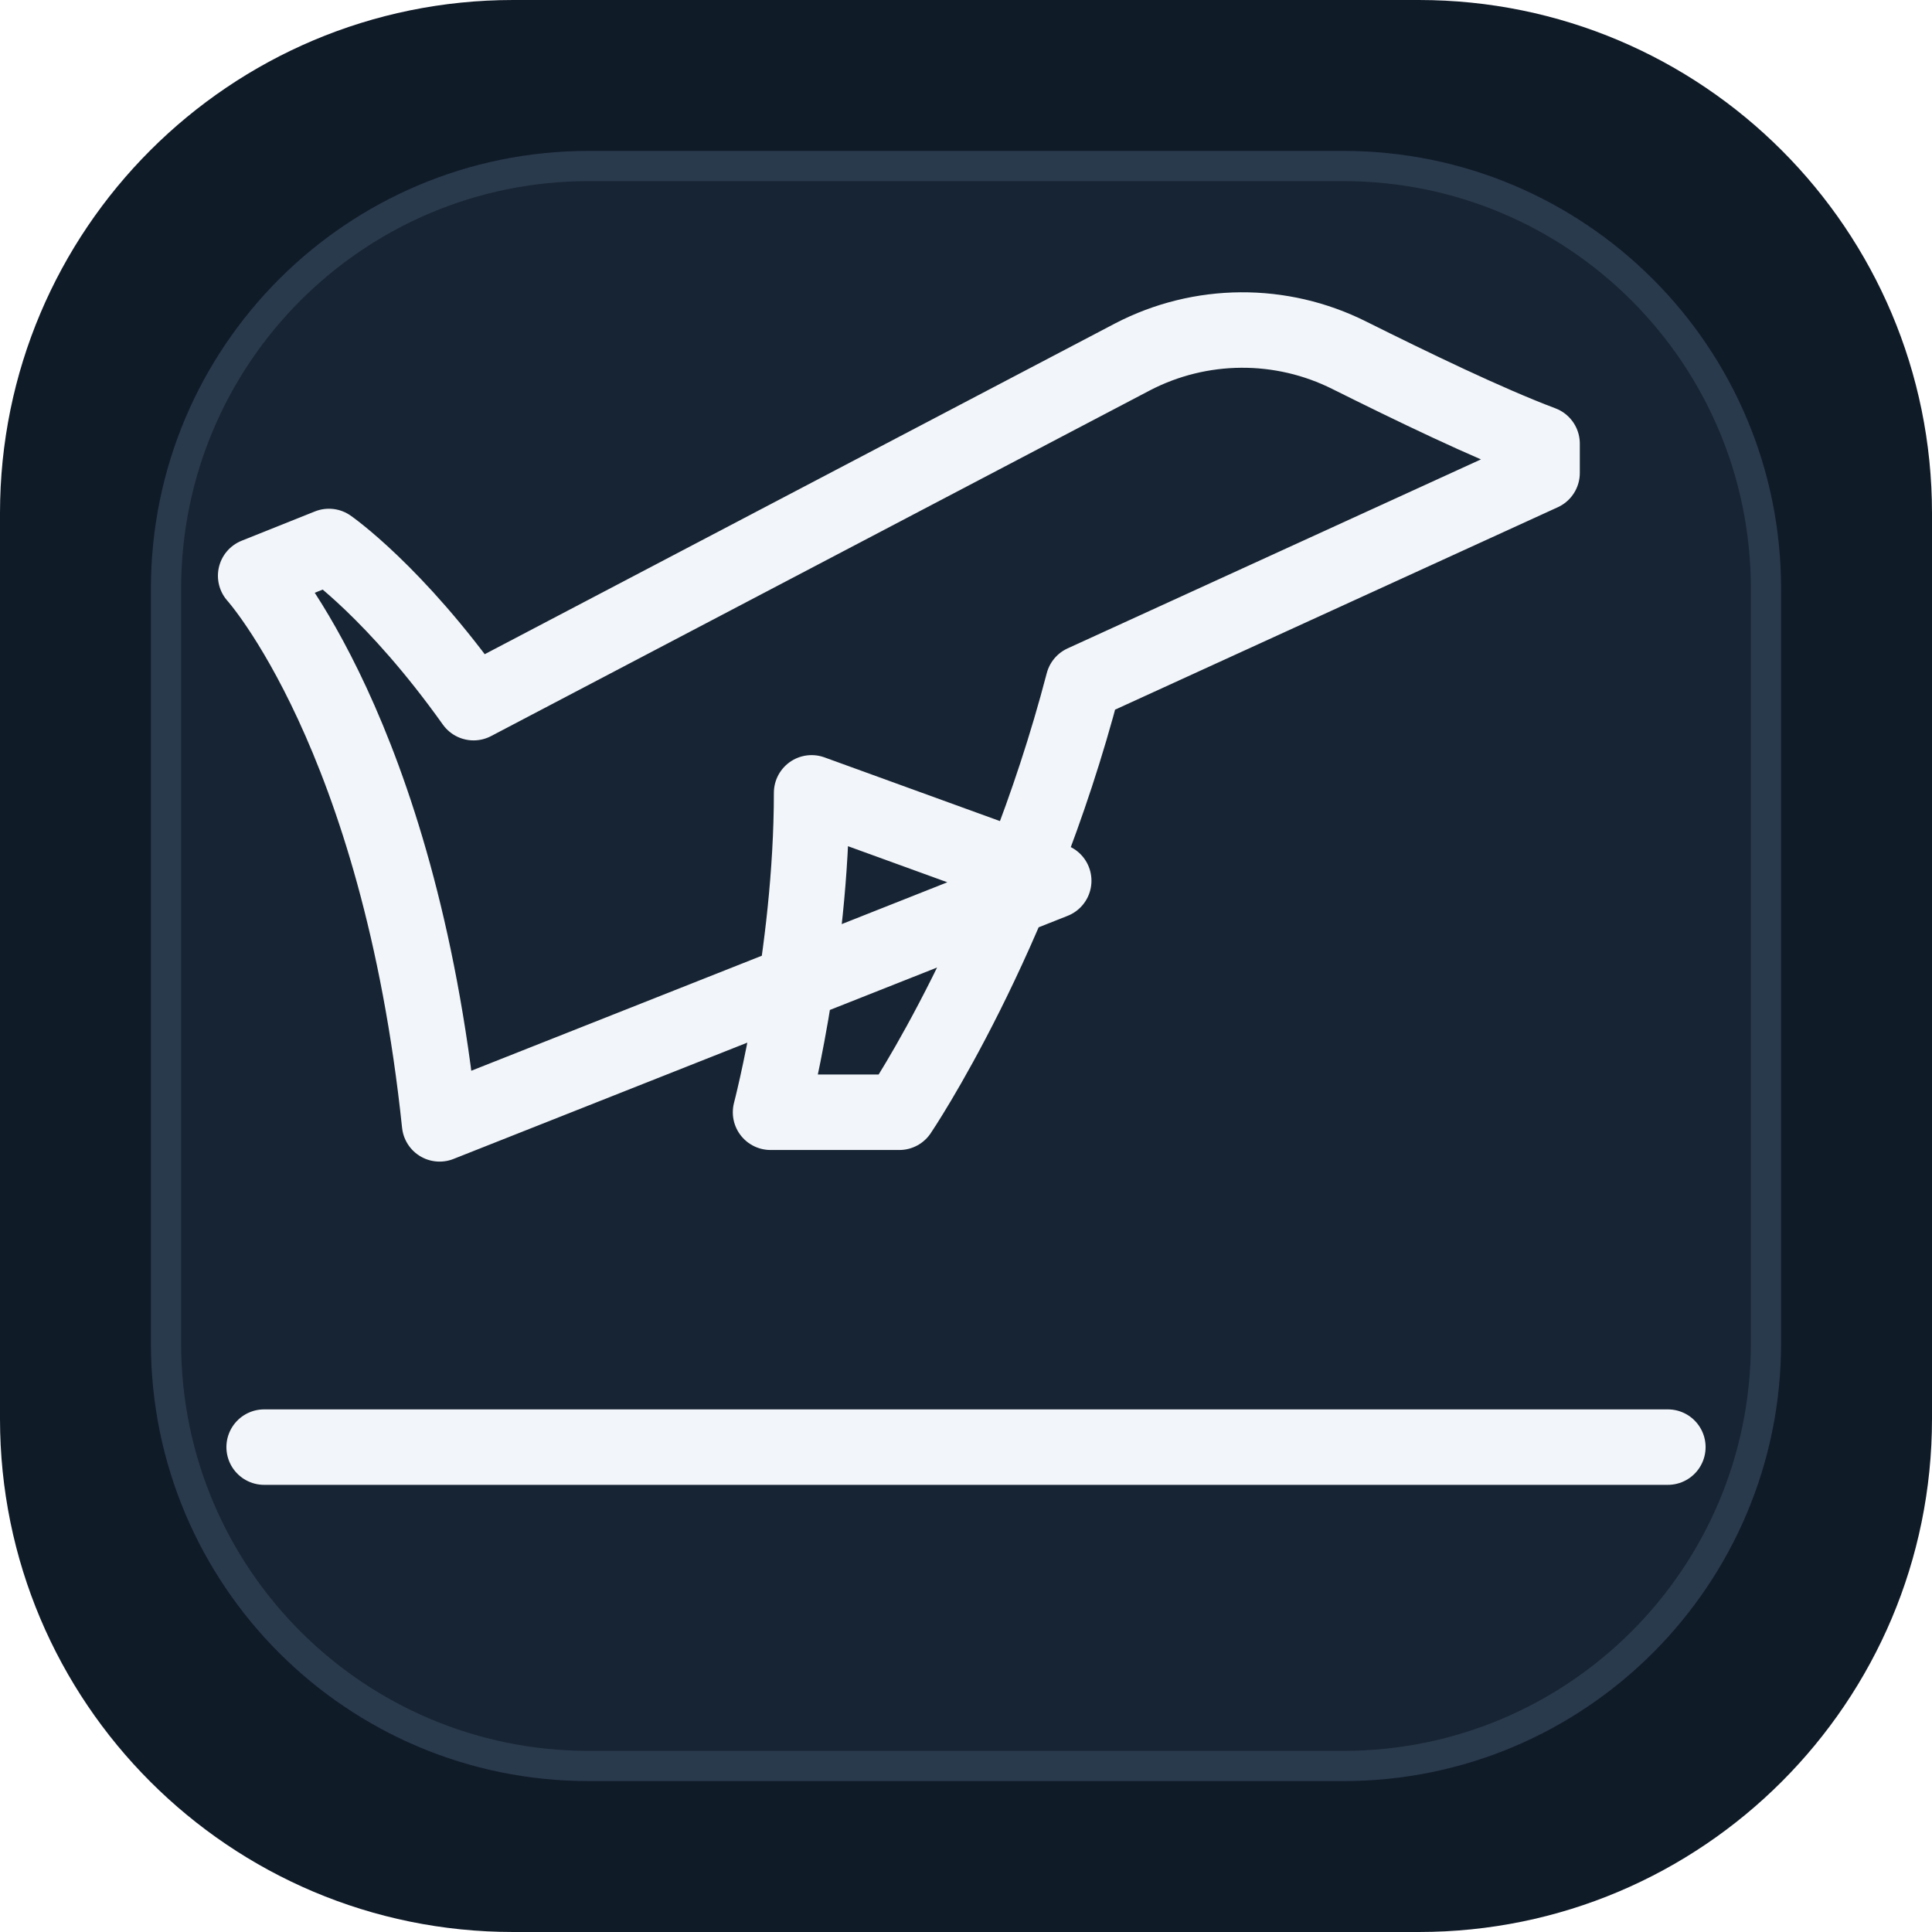
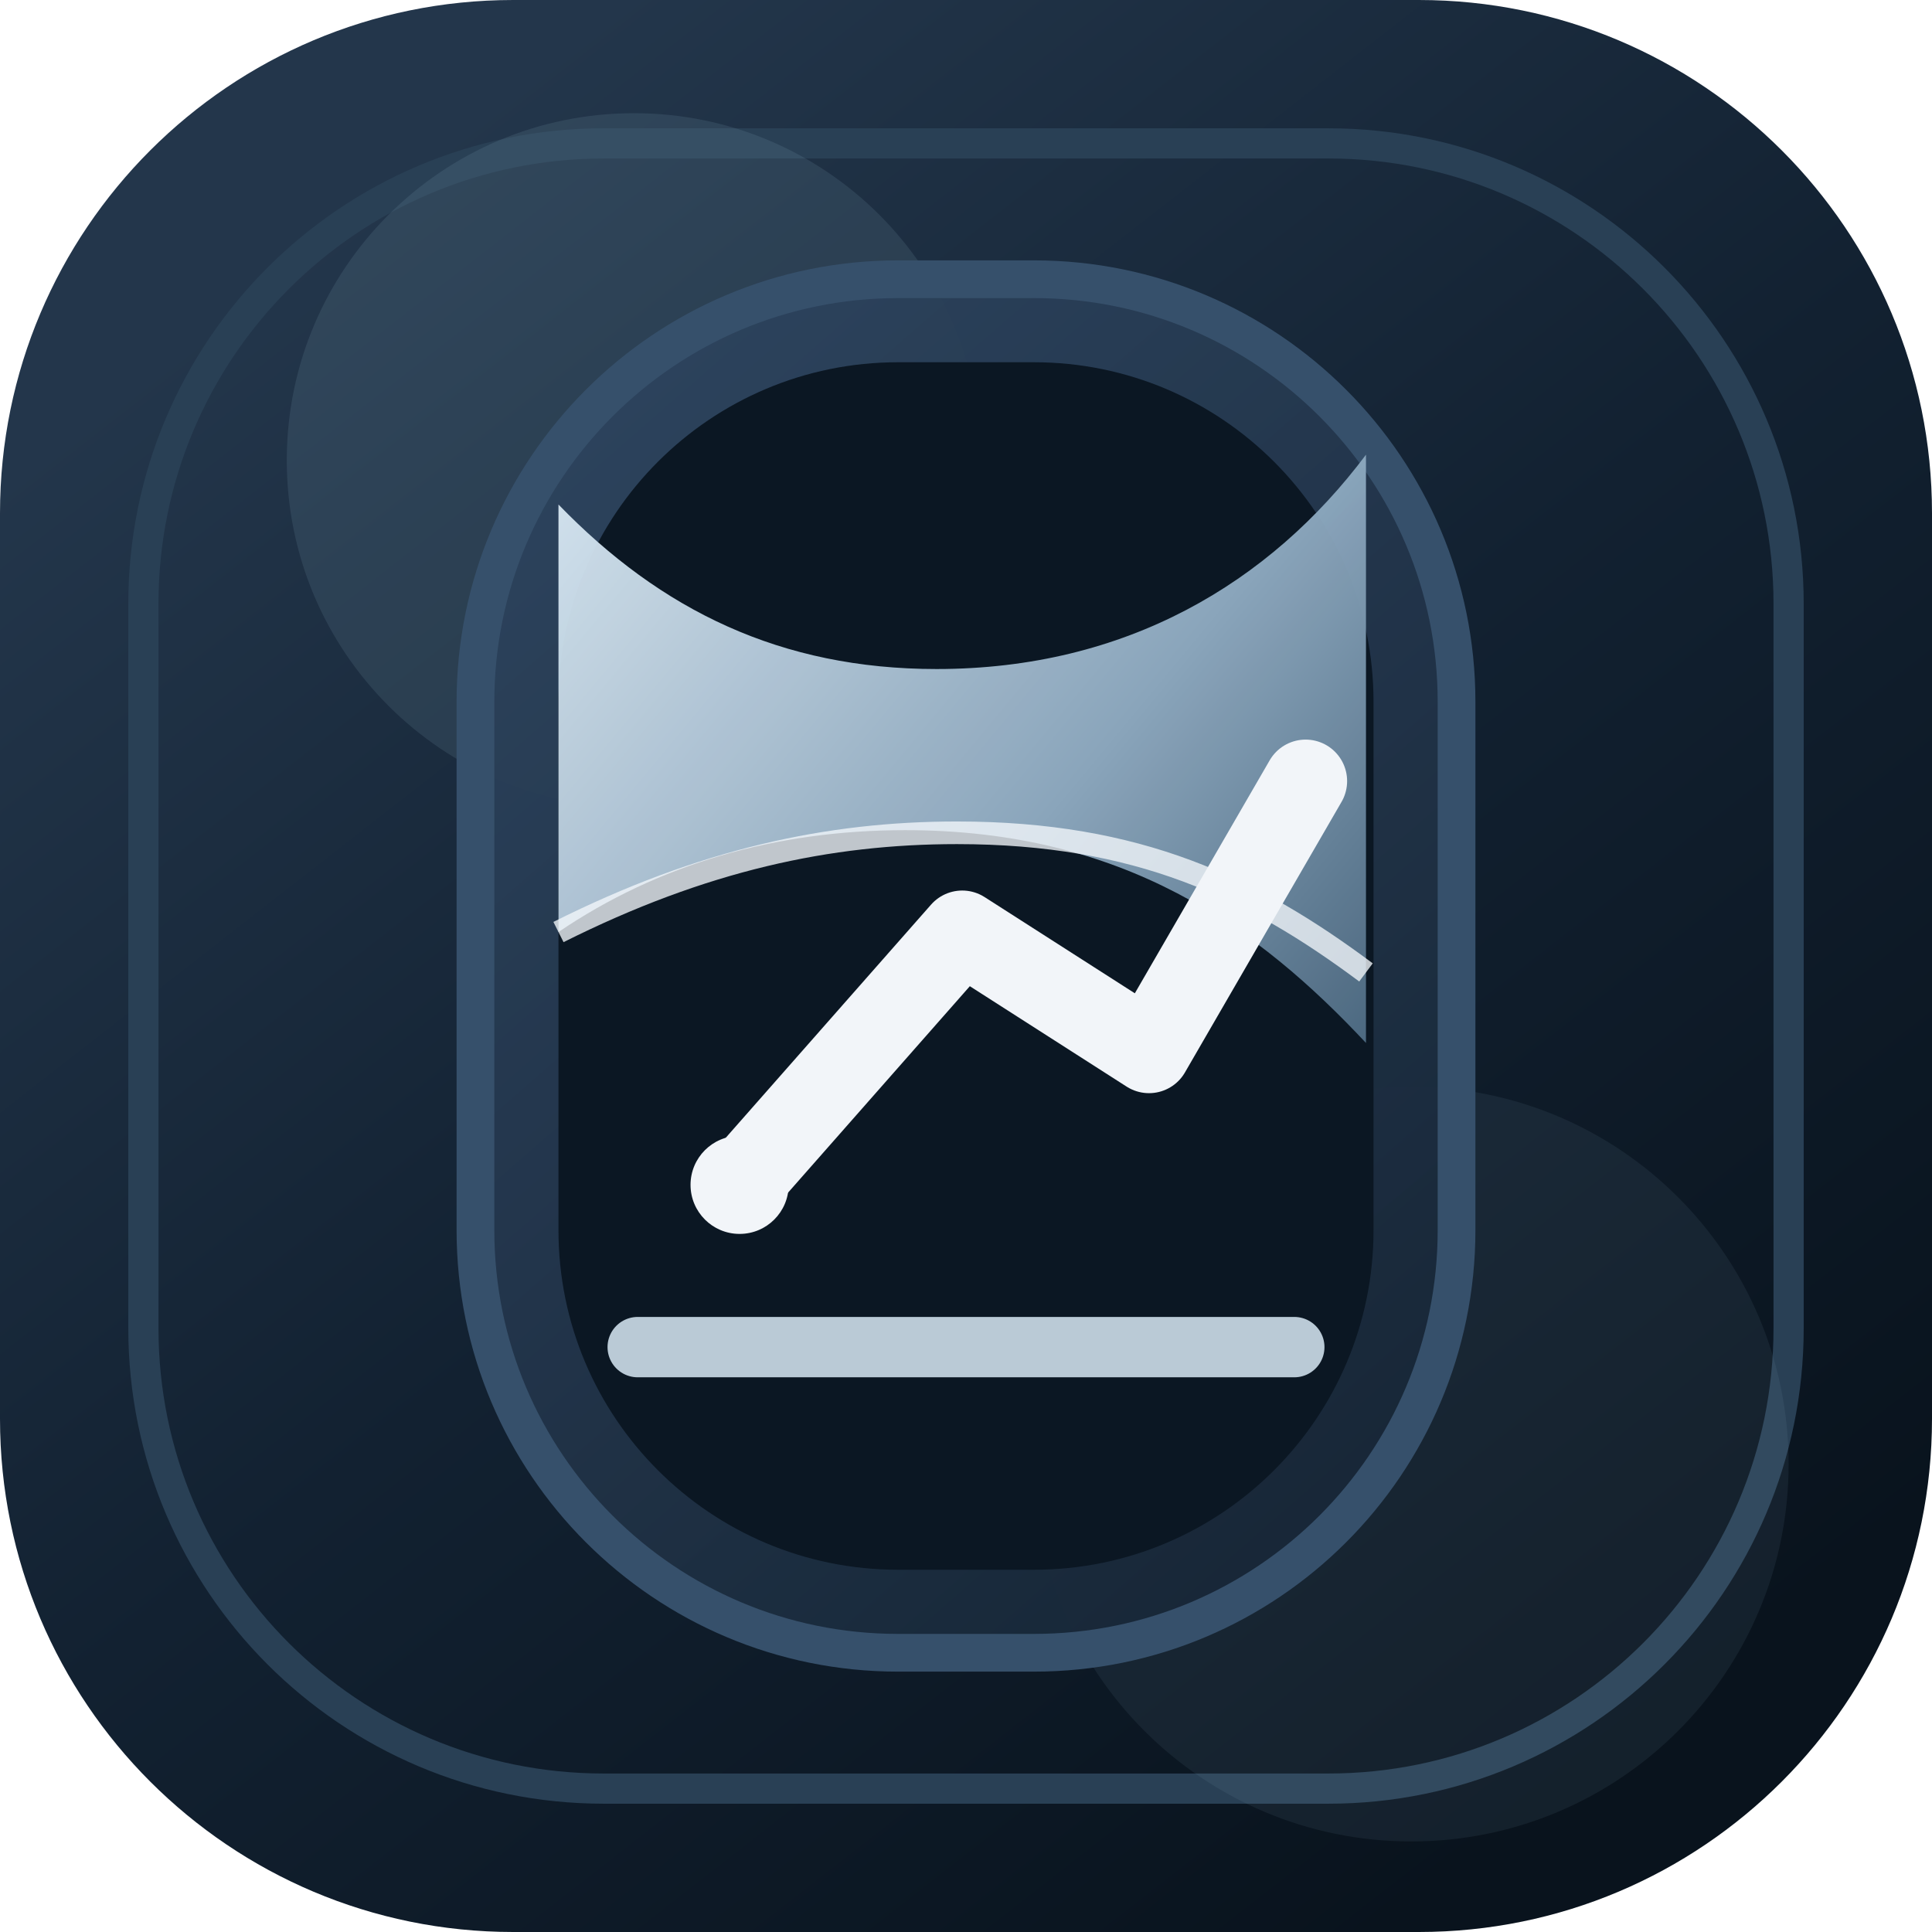
<svg xmlns="http://www.w3.org/2000/svg" viewBox="0 0 512 512">
-   <rect width="512" height="512" rx="136" fill="#101b28" />
-   <rect x="44" y="44" width="424" height="424" rx="112" fill="#172433" stroke="#2a3a4d" stroke-width="8" />
-   <g transform="translate(70 86)">
-     <path d="M0 297.5h372M209.25 147.41 46.5 211.836C35.667 108.503 -2.25 66.586 -2.25 66.586l19.417 -7.767s17.456 12.059 38.333 41.393L230.141 8.574a63.188 63.188 0 0 1 57.495 -0.389c16.346 8.144 36.371 17.865 51.031 23.379v7.767l-121.592 55.596C199.267 163.094 168.333 208.76 168.333 208.76h-34.131s10.881 -41.646 10.881 -84.646Z" fill="none" stroke="#f2f5f9" stroke-linecap="round" stroke-linejoin="round" stroke-width="20" />
-   </g>
+   <defs>
+     <linearGradient id="bg" x1="96" y1="52" x2="422" y2="470" gradientUnits="userSpaceOnUse">
+       <stop offset="0" stop-color="#23364b" />
+       <stop offset="0.5" stop-color="#122131" />
+       <stop offset="1" stop-color="#09131d" />
+     </linearGradient>
+     <linearGradient id="glass" x1="120" y1="100" x2="392" y2="412" gradientUnits="userSpaceOnUse">
+       <stop offset="0" stop-color="#2e4560" stop-opacity="0.95" />
+       <stop offset="1" stop-color="#152434" stop-opacity="0.98" />
+     </linearGradient>
+     <linearGradient id="sky" x1="150" y1="132" x2="362" y2="308" gradientUnits="userSpaceOnUse">
+       <stop offset="0" stop-color="#d7e7f2" />
+       <stop offset="0.55" stop-color="#90acc2" />
+       <stop offset="1" stop-color="#426078" />
+     </linearGradient>
+   </defs>
+   <rect width="512" height="512" rx="136" fill="url(#bg)" />
+   <rect x="38" y="38" width="436" height="436" rx="122" fill="none" stroke="#294055" stroke-width="8" />
+   <circle cx="168" cy="122" r="92" fill="#9dc2d7" opacity="0.12" />
+   <circle cx="374" cy="388" r="100" fill="#9dc2d7" opacity="0.08" />
+   <rect x="126" y="74" width="260" height="364" rx="112" fill="url(#glass)" stroke="#36506b" stroke-width="10" />
+   <rect x="148" y="96" width="216" height="320" rx="90" fill="#0b1723" />
+   <path d="M148 247c26.5-18 57.6-27 91.9-27 58 0 93.5 25.8 122.1 56.4V120.5c-25.5 34-63.6 56.8-113.8 56.8-41.2 0-73-15.5-100.2-43.6V247Z" fill="url(#sky)" opacity="0.95" />
+   <path d="M148 247c38.3-19.2 71.7-26.3 105.6-26.3 48 0 78.2 14.5 108.4 37" fill="none" stroke="#f3f7fb" stroke-opacity="0.78" stroke-width="6" />
+   <path d="M196 314 255 247l49.5 31.7L346 207" fill="none" stroke="#f2f5f9" stroke-linecap="round" stroke-linejoin="round" stroke-width="22" />
+   <circle cx="196" cy="314" r="13" fill="#f2f5f9" />
+   <path d="M169 357h174" stroke="#c9d9e5" stroke-opacity="0.92" stroke-linecap="round" stroke-width="16" />
</svg>
